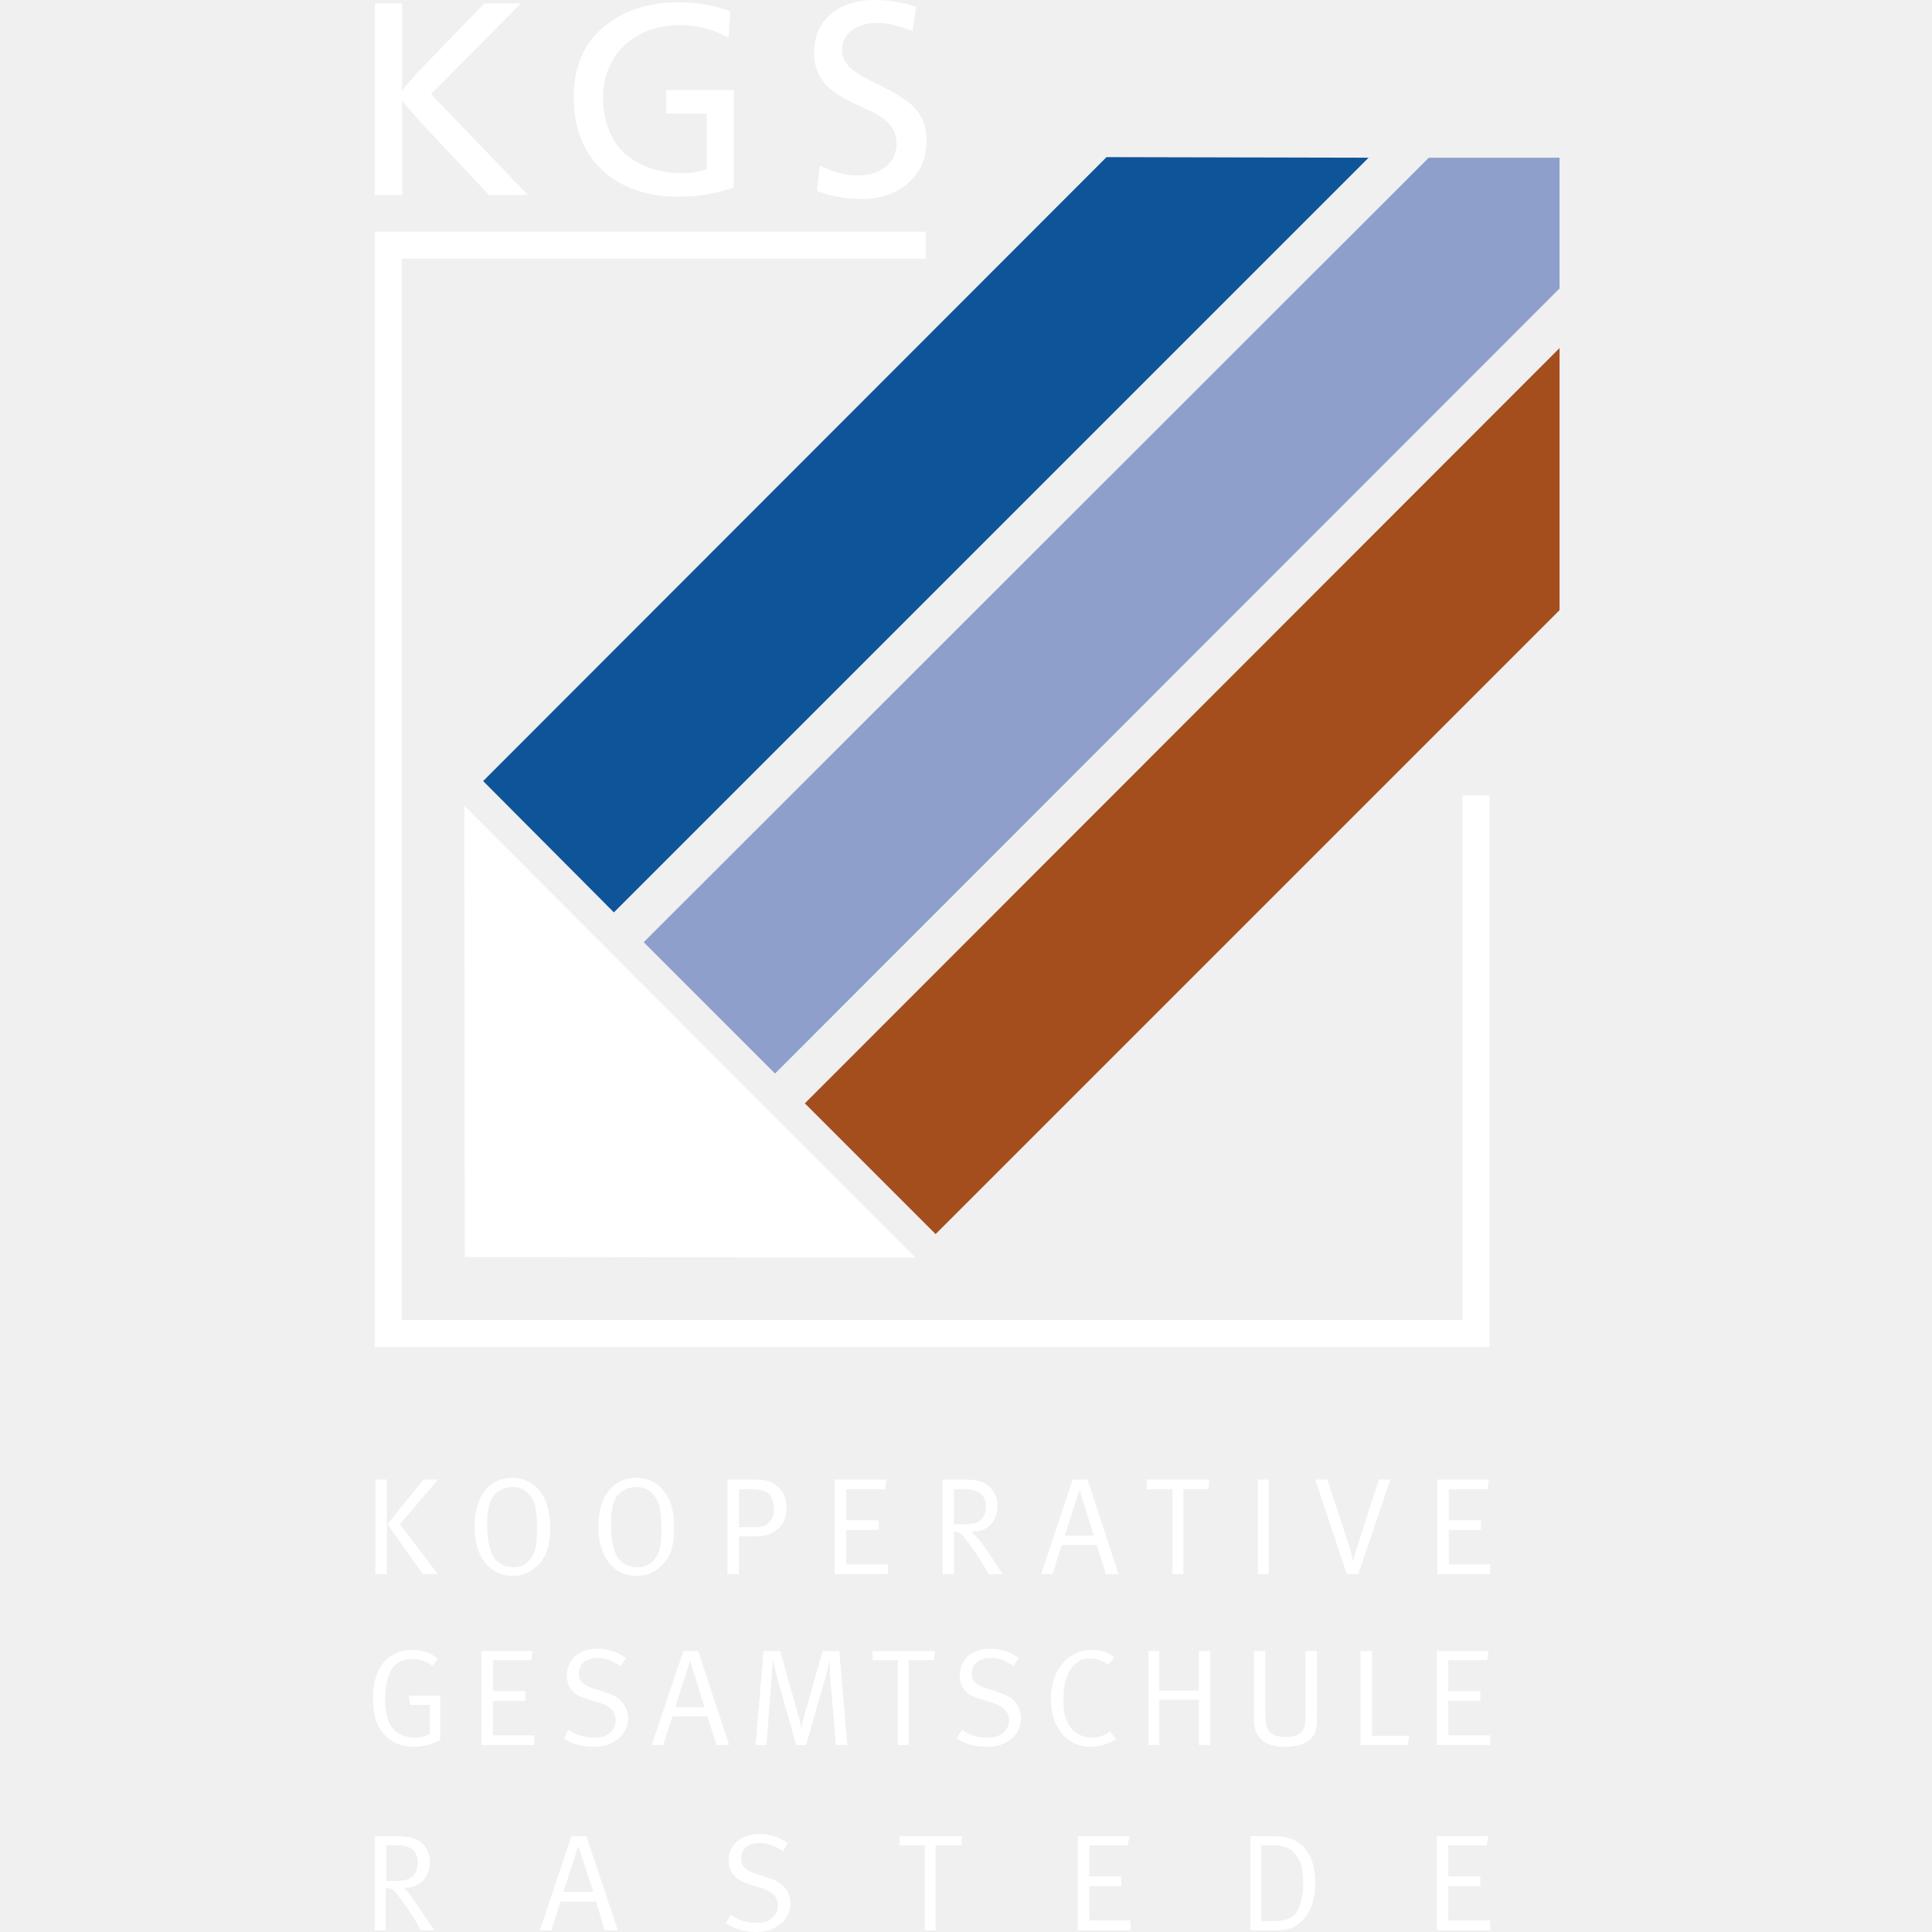
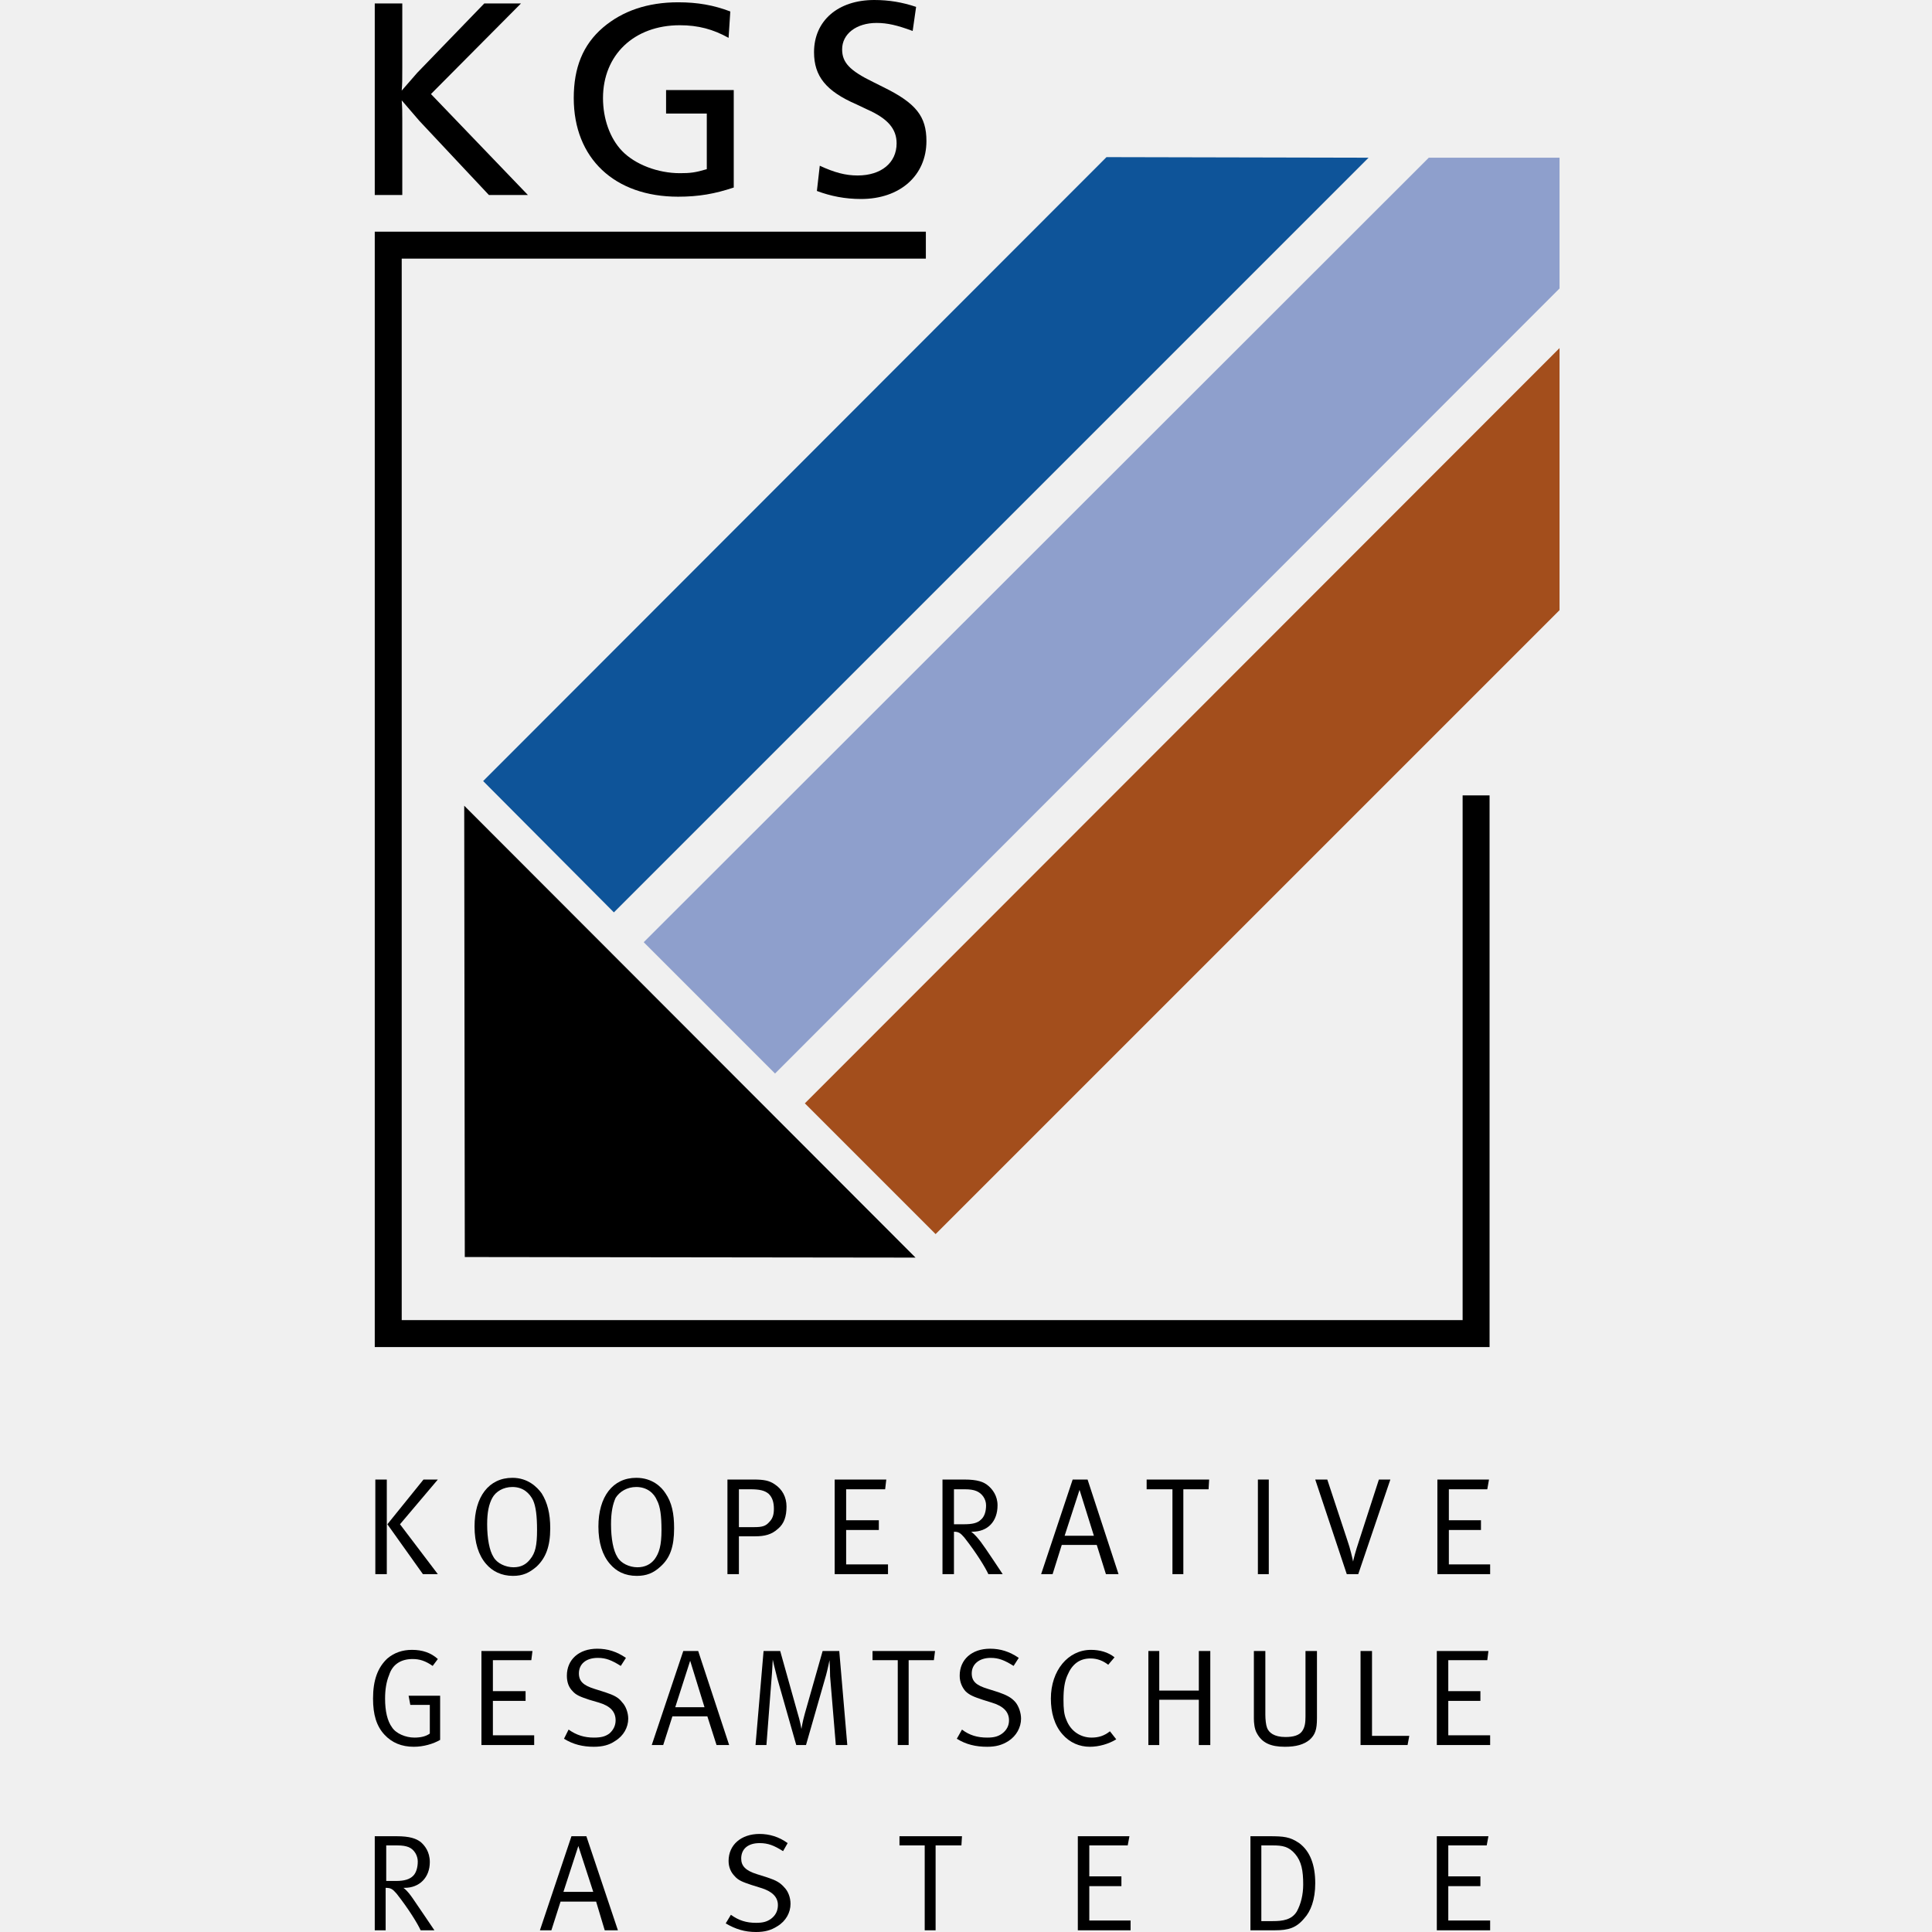
<svg class="" xml:space="preserve" width="1in" height="1in" style="shape-rendering:geometricPrecision; text-rendering:geometricPrecision; image-rendering:optimizeQuality" viewBox="-1291 0 2070 3369">
  <defs>
    <style type="text/css">
            
            .fil3 {
                fill: #0E5499
            }

            .fil0 {
-                 fill: #ffffff
+                 fill: #000000
            }

            .fil2 {
                fill: #8E9FCC
            }

            .fil1 {
                fill: #A34E1C
            }
            
        </style>
  </defs>
  <g id="Ebene 1">
    </g>
  <g id="Hintergrund">
    </g>
  <g id="Hilfslinien anzeigen">
    </g>
  <g id="Vordergrund">
    <g>
      <path id="38496952" class="fil0" d="M-1287 404l961 0 0 47 -914 0 0 1851 1850 0 0 -915 47 0 0 962 -1944 0 0 -1945 0 0z" />
      <path id="38497040" class="fil1" d="M-309 2152l-228 -228 1316 -1317 0 457 -1088 1088 0 0z" />
      <path id="38497128" class="fil2" d="M-589 1872l-229 -229 1369 -1368 228 0 0 228 -1368 1369 0 0z" />
      <path id="38497216" class="fil3" d="M-870 1591l-228 -229 1087 -1088 457 1 -1316 1316 0 0z" />
      <path id="38497304" class="fil0" d="M-344 2193l-786 -1 -1 -787 787 788 0 0z" />
      <g>
        <g>
          <path id="38497392" class="fil0" d="M-1286 2745l20 0 0 -165 -20 0 0 165 0 0zm21 -87l62 87 26 0 -66 -87 66 -78 -25 0 -63 78 0 0z" />
          <path id="38497480" class="fil0" d="M-1113 2662c0,28 7,50 20,65 11,13 27,21 47,21 17,0 28,-5 41,-16 16,-15 24,-35 24,-67 0,-26 -5,-45 -15,-61 -8,-11 -24,-27 -51,-27 -41,0 -66,33 -66,85l0 0 0 0zm102 -46c5,11 7,28 7,52 0,27 -3,40 -12,51 -7,9 -16,14 -29,14 -14,0 -29,-7 -35,-18 -7,-11 -11,-32 -11,-57 0,-21 3,-35 9,-46 6,-11 19,-19 35,-19 19,0 30,11 36,23l0 0 0 0z" />
          <path id="38497568" class="fil0" d="M-897 2662c0,28 7,50 20,65 11,13 26,21 47,21 17,0 29,-5 41,-16 17,-15 24,-35 24,-67 0,-26 -4,-45 -15,-61 -7,-11 -23,-27 -51,-27 -41,0 -66,33 -66,85l0 0 0 0zm102 -46c6,11 8,28 8,52 0,27 -4,40 -12,51 -7,9 -17,14 -30,14 -14,0 -29,-7 -35,-18 -7,-11 -11,-32 -11,-57 0,-21 3,-35 8,-46 7,-11 20,-19 36,-19 19,0 31,11 36,23l0 0 0 0z" />
          <path id="38497656" class="fil0" d="M-672 2745l20 0 0 -66 28 0 0 0c17,0 29,-3 40,-13 11,-9 15,-22 15,-39 0,-16 -7,-30 -21,-39 -9,-6 -18,-8 -36,-8l0 0 -46 0 0 165 0 0zm40 -148c16,0 25,2 32,8 6,6 9,14 9,26 0,10 -2,17 -8,23 -6,7 -12,9 -26,9l0 0 -27 0 0 -66 20 0 0 0z" />
          <path id="38497744" class="fil0" d="M-485 2745l93 0 0 -17 -73 0 0 -60 57 0 0 -17 -57 0 0 -54 68 0 2 -17 -90 0 0 165 0 0z" />
          <path id="38497832" class="fil0" d="M-297 2745l20 0 0 -74 0 0c8,0 11,2 18,10 22,28 37,53 42,64l0 0 25 0 0 0c0,0 -31,-47 -38,-56 -4,-5 -9,-12 -17,-18l0 0 2 0 0 0c27,0 44,-18 44,-46 0,-17 -9,-28 -16,-34 -8,-7 -19,-11 -42,-11l0 0 -38 0 0 165 0 0zm39 -148c9,0 15,1 20,3 10,4 17,14 17,25 0,11 -3,20 -9,25 -6,6 -15,8 -30,8l0 0 -17 0 0 -61 19 0 0 0z" />
          <path id="38497920" class="fil0" d="M-70 2580l-55 165 20 0 16 -51 61 0 16 51 22 0 -54 -165 -26 0 0 0zm-14 98l26 -80 25 80 -51 0 0 0z" />
          <path id="38498008" class="fil0" d="M59 2597l45 0 0 148 19 0 0 -148 44 0 1 -17 -109 0 0 17 0 0z" />
          <path id="38498096" class="fil0" d="M253 2745l19 0 0 -165 -19 0 0 165 0 0z" />
          <path id="38498184" class="fil0" d="M408 2745l20 0 56 -165 -20 0 -35 108 0 0c-6,18 -9,30 -10,35 -1,-5 -5,-23 -10,-37l0 0 -35 -106 -21 0 55 165 0 0z" />
          <path id="38498272" class="fil0" d="M566 2745l92 0 0 -17 -72 0 0 -60 56 0 0 -17 -56 0 0 -54 67 0 3 -17 -90 0 0 165 0 0z" />
        </g>
        <g>
          <path id="38498448" class="fil0" d="M-1222 2877c-17,0 -31,5 -43,15 -17,16 -25,38 -25,70 0,28 6,48 20,63 13,14 30,21 51,21 17,0 34,-5 46,-12l0 0 0 -77 -55 0 3 16 34 0 0 50 0 0c-7,5 -16,7 -27,7 -15,0 -32,-7 -39,-18 -8,-11 -12,-28 -12,-50 0,-15 2,-29 7,-41 6,-19 21,-28 41,-28 12,0 22,3 35,12l0 0 9 -12 0 0c-12,-11 -27,-16 -45,-16l0 0 0 0z" />
          <path id="38498536" class="fil0" d="M-1101 3043l92 0 0 -17 -72 0 0 -60 57 0 0 -17 -57 0 0 -54 67 0 2 -16 -89 0 0 164 0 0z" />
          <path id="38498624" class="fil0" d="M-899 2875c-32,0 -53,19 -53,47 0,11 3,20 10,27 6,7 14,10 29,15l0 0 17 5 0 0c20,6 29,16 29,31 0,9 -4,17 -11,23 -7,5 -14,7 -27,7 -16,0 -30,-4 -44,-14l0 0 -8 16 0 0c16,10 33,14 52,14 15,0 27,-3 37,-10 15,-9 23,-24 23,-39 0,-10 -4,-22 -11,-29 -6,-8 -14,-12 -29,-17l0 0 -19 -6 0 0c-19,-6 -27,-13 -27,-27 0,-16 12,-27 33,-27 14,0 24,4 40,14l0 0 9 -14 0 0c-16,-11 -32,-16 -50,-16l0 0 0 0z" />
          <path id="38498712" class="fil0" d="M-749 2879l-55 164 20 0 16 -50 61 0 16 50 22 0 -54 -164 -26 0 0 0zm-14 98l26 -81 25 81 -51 0 0 0z" />
          <path id="38498800" class="fil0" d="M-623 3043l19 0 9 -117 0 0c1,-10 2,-32 2,-32 0,0 3,14 8,33l0 0 33 116 17 0 35 -122 0 0c3,-11 6,-26 6,-26 0,0 1,17 1,28l0 0 10 120 20 0 -14 -164 -29 0 -31 109 0 0c-4,14 -6,27 -6,27 0,0 -2,-13 -7,-29l0 0 -30 -107 -29 0 -14 164 0 0z" />
          <path id="38498888" class="fil0" d="M-419 2895l44 0 0 148 19 0 0 -148 44 0 2 -16 -109 0 0 16 0 0z" />
          <path id="38498976" class="fil0" d="M-214 2875c-32,0 -53,19 -53,47 0,11 4,20 10,27 7,7 15,10 30,15l0 0 16 5 0 0c20,6 30,16 30,31 0,9 -4,17 -12,23 -7,5 -14,7 -26,7 -17,0 -31,-4 -44,-14l0 0 -9 16 0 0c16,10 33,14 53,14 15,0 26,-3 37,-10 14,-9 22,-24 22,-39 0,-10 -4,-22 -10,-29 -7,-8 -15,-12 -29,-17l0 0 -19 -6 0 0c-20,-6 -28,-13 -28,-27 0,-16 13,-27 33,-27 14,0 24,4 40,14l0 0 9 -14 0 0c-16,-11 -32,-16 -50,-16l0 0 0 0z" />
          <path id="38499064" class="fil0" d="M-38 2877c-40,0 -70,36 -70,85 0,24 6,46 20,62 13,15 30,22 48,22 16,0 33,-5 46,-13l0 0 -11 -14 0 0c-10,8 -20,11 -32,11 -18,0 -36,-10 -44,-31 -4,-9 -5,-19 -5,-35 0,-19 2,-32 7,-43 8,-19 21,-29 40,-29 12,0 22,4 31,11l0 0 11 -13 0 0c-11,-9 -26,-13 -41,-13l0 0 0 0z" />
          <path id="38499152" class="fil0" d="M62 3043l19 0 0 -79 69 0 0 79 20 0 0 -164 -20 0 0 69 -69 0 0 -69 -19 0 0 164 0 0z" />
          <path id="38499240" class="fil0" d="M246 2997c0,7 1,18 5,25 9,17 24,24 49,24 20,0 33,-4 43,-12 10,-9 13,-18 13,-38l0 0 0 -117 -20 0 0 114 0 0c0,11 -1,19 -6,26 -5,7 -15,10 -29,10 -20,0 -29,-8 -32,-16 -2,-5 -3,-15 -3,-23l0 0 0 -111 -20 0 0 118 0 0z" />
          <path id="38499328" class="fil0" d="M432 3043l82 0 3 -16 -65 0 0 -148 -20 0 0 164 0 0z" />
          <path id="38499416" class="fil0" d="M565 3043l93 0 0 -17 -73 0 0 -60 56 0 0 -17 -56 0 0 -54 68 0 2 -16 -90 0 0 164 0 0z" />
        </g>
        <g>
          <path id="38499592" class="fil0" d="M-1287 3366l19 0 0 -74 0 0c9,0 12,2 19,10 22,28 37,53 42,64l0 0 24 0 0 0c0,0 -31,-46 -38,-56 -3,-4 -8,-12 -16,-18l0 0 2 0 0 0c26,0 44,-18 44,-45 0,-18 -9,-29 -16,-35 -8,-6 -19,-10 -42,-10l0 0 -38 0 0 164 0 0zm39 -148c9,0 15,1 20,3 10,4 16,15 16,25 0,11 -3,20 -8,25 -6,6 -15,9 -30,9l0 0 -17 0 0 -62 19 0 0 0z" />
          <path id="38499680" class="fil0" d="M-944 3202l-55 164 20 0 16 -50 62 0 15 50 23 0 -55 -164 -26 0 0 0zm-14 97l26 -80 26 80 -52 0 0 0z" />
          <path id="38499768" class="fil0" d="M-616 3198c-32,0 -54,19 -54,47 0,11 4,20 11,27 6,7 14,10 29,15l0 0 16 5 0 0c20,6 30,16 30,30 0,10 -4,18 -12,24 -7,5 -14,7 -26,7 -17,0 -30,-4 -44,-14l0 0 -9 15 0 0c17,10 33,15 53,15 15,0 26,-3 37,-10 15,-9 23,-24 23,-39 0,-11 -4,-22 -11,-29 -7,-8 -14,-12 -29,-17l0 0 -19 -6 0 0c-19,-6 -27,-14 -27,-27 0,-17 12,-27 32,-27 15,0 25,4 41,14l0 0 8 -14 0 0c-15,-11 -32,-16 -49,-16l0 0 0 0z" />
          <path id="38499856" class="fil0" d="M-372 3218l44 0 0 148 19 0 0 -148 45 0 1 -16 -109 0 0 16 0 0z" />
          <path id="38499944" class="fil0" d="M-61 3366l92 0 0 -17 -72 0 0 -60 56 0 0 -17 -56 0 0 -54 67 0 3 -16 -90 0 0 164 0 0z" />
          <path id="38500032" class="fil0" d="M240 3366l43 0 0 0c23,0 37,-4 51,-21 11,-12 19,-32 19,-61 0,-32 -9,-56 -28,-70 -16,-11 -27,-12 -52,-12l0 0 -33 0 0 164 0 0zm39 -148c17,0 28,2 39,15 11,13 14,29 14,53 0,18 -4,34 -11,47 -9,15 -25,17 -42,17l0 0 -20 0 0 -132 20 0 0 0z" />
          <path id="38500120" class="fil0" d="M565 3366l93 0 0 -17 -73 0 0 -60 56 0 0 -17 -56 0 0 -54 67 0 3 -16 -90 0 0 164 0 0z" />
        </g>
      </g>
      <g>
        <path id="38500384" class="fil0" d="M-1239 6l-48 0 0 334 48 0 0 -131 0 0c0,-14 0,-21 -1,-34 13,15 24,28 31,36l0 0 121 129 68 0 -169 -176 157 -158 -64 0 -117 121 0 0c-8,9 -13,15 -27,31 1,-12 1,-17 1,-40l0 0 0 -112 0 0z" />
        <path id="38500472" class="fil0" d="M-667 20c-29,-11 -57,-16 -91,-16 -53,0 -97,15 -131,44 -35,30 -51,70 -51,123 0,105 71,172 182,172 36,0 64,-5 97,-16l0 0 0 -170 -118 0 0 41 71 0 0 97 0 0c-20,6 -29,7 -47,7 -38,0 -78,-15 -101,-39 -21,-22 -33,-56 -33,-92 0,-75 54,-127 134,-127 32,0 58,7 85,22l0 0 3 -46 0 0z" />
        <path id="38500560" class="fil0" d="M-343 12c-24,-8 -47,-12 -73,-12 -63,0 -105,36 -105,91 0,42 21,68 74,91l0 0 19 9 0 0c36,16 51,34 51,59 0,34 -27,56 -68,56 -21,0 -40,-5 -66,-17l0 0 -5 44 0 0c24,9 49,14 77,14 68,0 114,-41 114,-101 0,-43 -18,-66 -75,-94l0 0 -18 -9 0 0c-41,-20 -54,-34 -54,-57 0,-27 25,-46 60,-46 19,0 36,4 63,14l0 0 6 -42 0 0z" />
      </g>
    </g>
  </g>
</svg>
